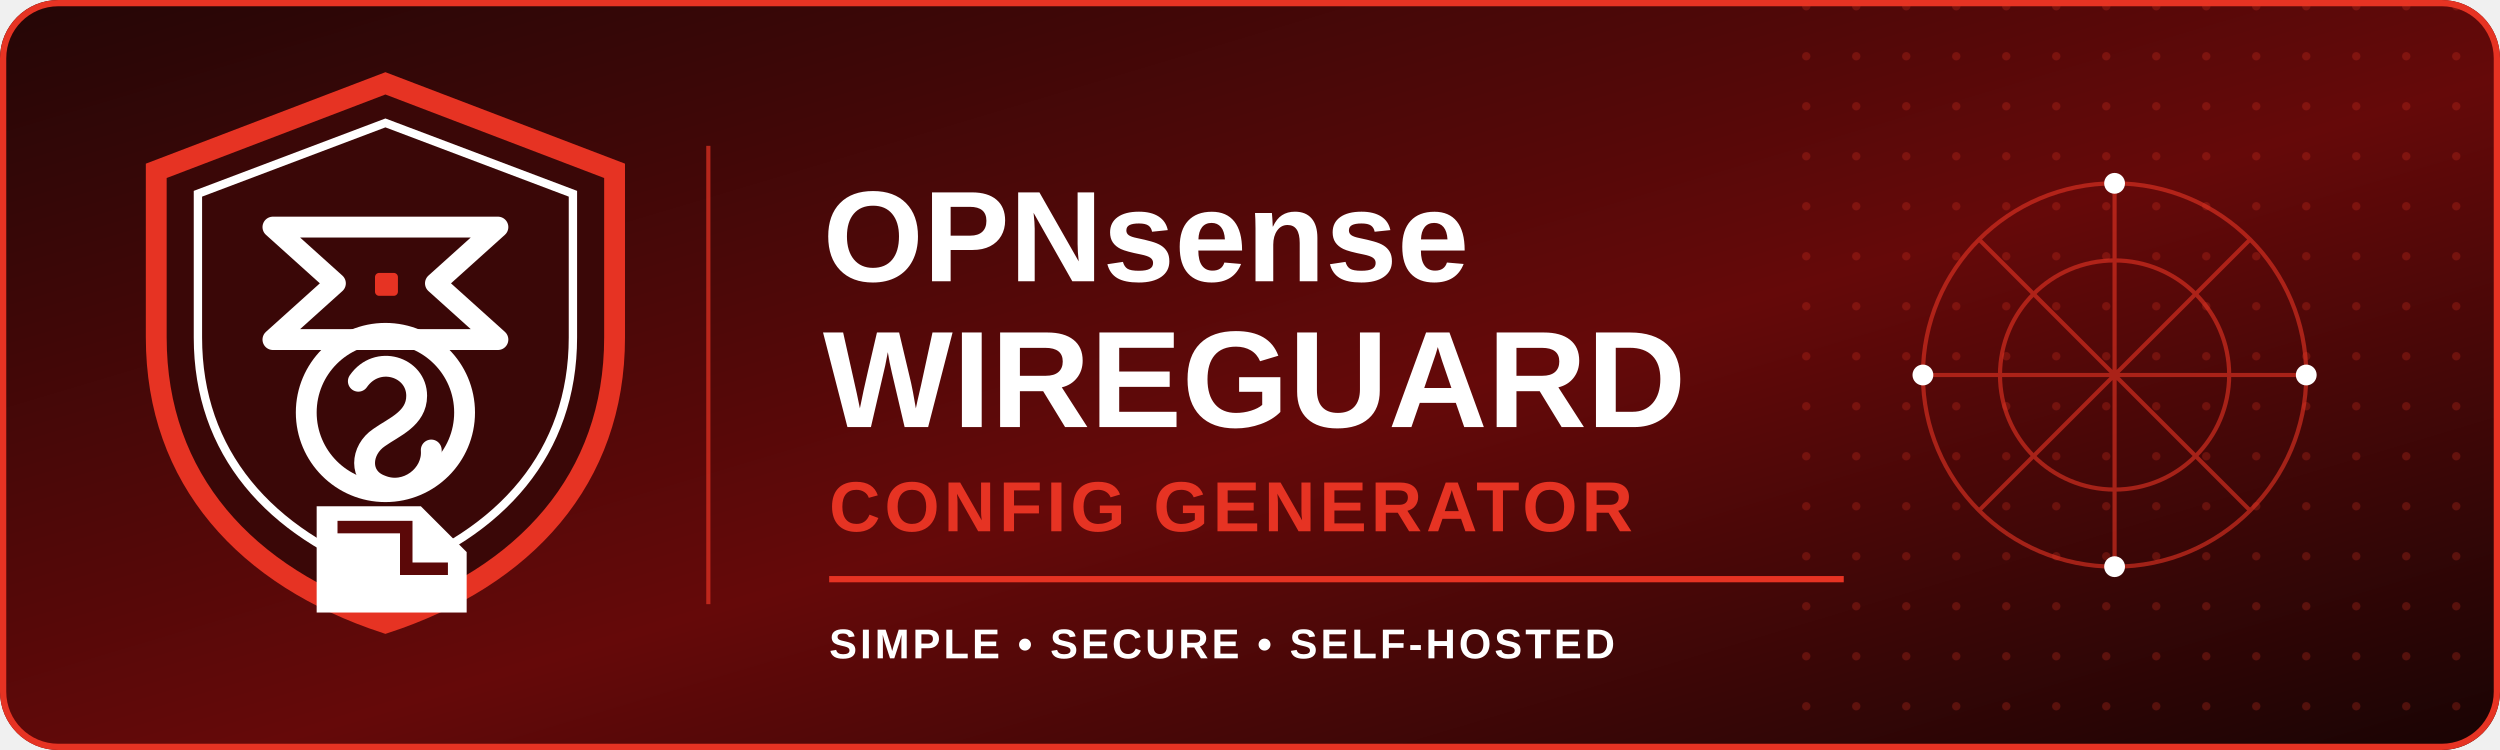
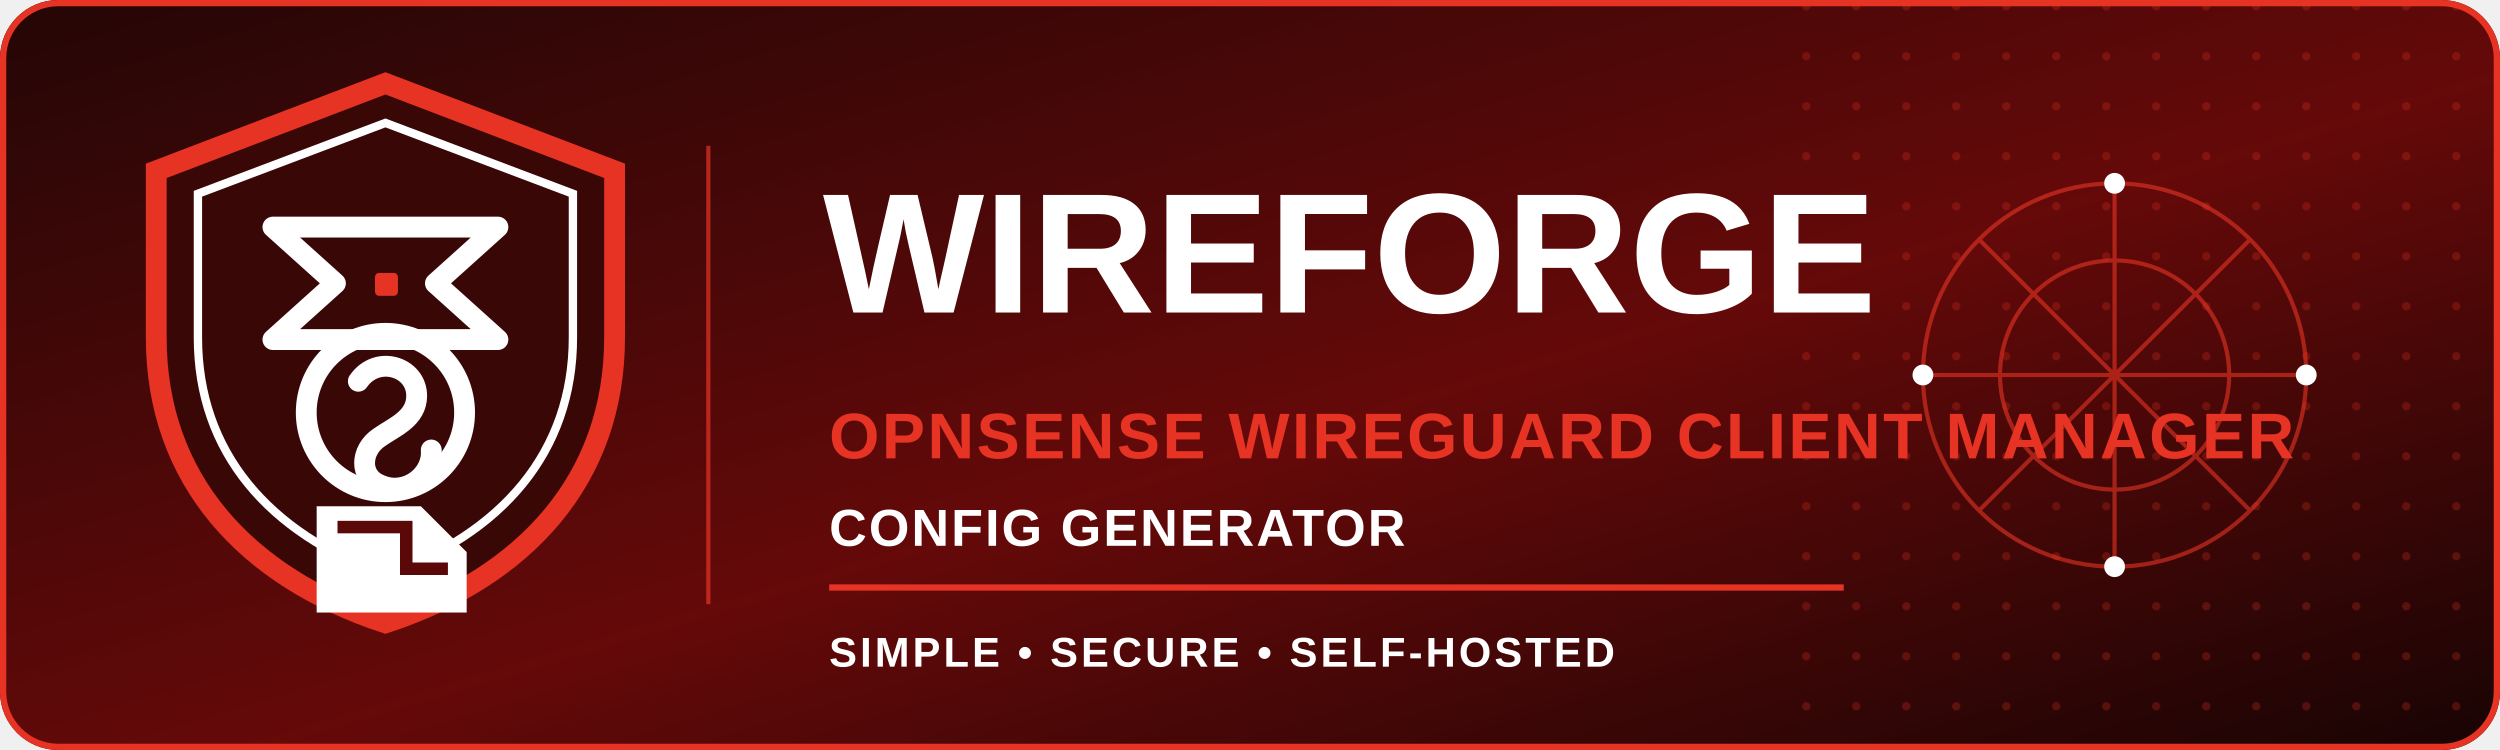
<svg xmlns="http://www.w3.org/2000/svg" viewBox="0 0 1200 360" role="img" aria-labelledby="title desc">
  <defs>
    <linearGradient id="bg" x1="0" y1="0" x2="1" y2="1">
      <stop stop-color="#240606" />
      <stop offset=".55" stop-color="#650909" />
      <stop offset="1" stop-color="#180404" />
    </linearGradient>
    <pattern id="dots" width="24" height="24" patternUnits="userSpaceOnUse">
      <circle cx="3" cy="3" r="2" fill="#e63323" opacity=".35" />
    </pattern>
  </defs>
  <rect width="1200" height="360" rx="28" fill="url(#bg)" />
  <rect x="1.5" y="1.5" width="1197" height="357" rx="26.5" fill="none" stroke="#e63323" stroke-width="3" />
  <rect x="850" y="0" width="350" height="360" fill="url(#dots)" opacity=".7" />
  <g transform="translate(55 40)">
    <path d="M130 0 240 42v80c0 68-43 115-110 137C63 237 20 190 20 122V42Z" fill="#3a0707" stroke="#e63323" stroke-width="10" />
    <path d="M130 19 220 53v69c0 55-34 94-90 114-56-20-90-59-90-114V53Z" fill="none" stroke="#fff" stroke-width="4" />
    <g fill="none" stroke="#fff" stroke-width="10" stroke-linecap="round" stroke-linejoin="round">
      <path d="M76 69h108l-30 27 30 27H76l30-27Z" />
      <circle cx="130" cy="158" r="38" />
      <path d="M117 143c9-13 28-7 28 7 0 11-11 15-18 20-9 6-10 19 1 23 12 5 25-5 24-17" />
    </g>
    <rect x="125" y="91" width="11" height="11" rx="2" fill="#e63323" />
    <path d="M97 203h50l22 22v29H97Z" fill="#fff" />
    <path d="M107 213h33v20h20" fill="none" stroke="#5b0808" stroke-width="6" />
  </g>
  <line x1="340" y1="70" x2="340" y2="290" stroke="#e63323" stroke-width="2" opacity=".7" />
-   <text x="395" y="135" fill="#fff" font-family="Arial,Helvetica,sans-serif" font-size="62" font-weight="800">OPNsense</text>
-   <text x="395" y="205" fill="#fff" font-family="Arial,Helvetica,sans-serif" font-size="66" font-weight="800">WIREGUARD</text>
-   <text x="398" y="255" fill="#e63323" font-family="Arial,Helvetica,sans-serif" font-size="34" font-weight="800" letter-spacing="2">CONFIG GENERATOR</text>
-   <line x1="398" y1="278" x2="885" y2="278" stroke="#e63323" stroke-width="3" />
-   <text x="398" y="316" fill="#fff" font-family="Arial,Helvetica,sans-serif" font-size="20" font-weight="600" letter-spacing="1.5">SIMPLE • SECURE • SELF-HOSTED</text>
+   <text x="395" y="150" fill="#fff" font-family="Arial,Helvetica,sans-serif" font-size="82" font-weight="800">WIREFORGE</text>
+   <text x="398" y="220" fill="#e63323" font-family="Arial,Helvetica,sans-serif" font-size="31" font-weight="800" letter-spacing="1.2">OPNSENSE WIREGUARD CLIENT MANAGER</text>
+   <text x="398" y="262" fill="#fff" font-family="Arial,Helvetica,sans-serif" font-size="25" font-weight="700" letter-spacing="1">CONFIG GENERATOR</text>
+   <line x1="398" y1="282" x2="885" y2="282" stroke="#e63323" stroke-width="3" />
+   <text x="398" y="320" fill="#fff" font-family="Arial,Helvetica,sans-serif" font-size="20" font-weight="600" letter-spacing="1.5">SIMPLE • SECURE • SELF-HOSTED</text>
  <g fill="none" stroke="#e63323" stroke-width="2" opacity=".6">
    <circle cx="1015" cy="180" r="92" />
    <circle cx="1015" cy="180" r="55" />
    <path d="M923 180h184M1015 88v184M950 115l130 130M1080 115 950 245" />
  </g>
  <g fill="#fff">
    <circle cx="1015" cy="88" r="5" />
    <circle cx="1107" cy="180" r="5" />
    <circle cx="1015" cy="272" r="5" />
    <circle cx="923" cy="180" r="5" />
  </g>
</svg>
